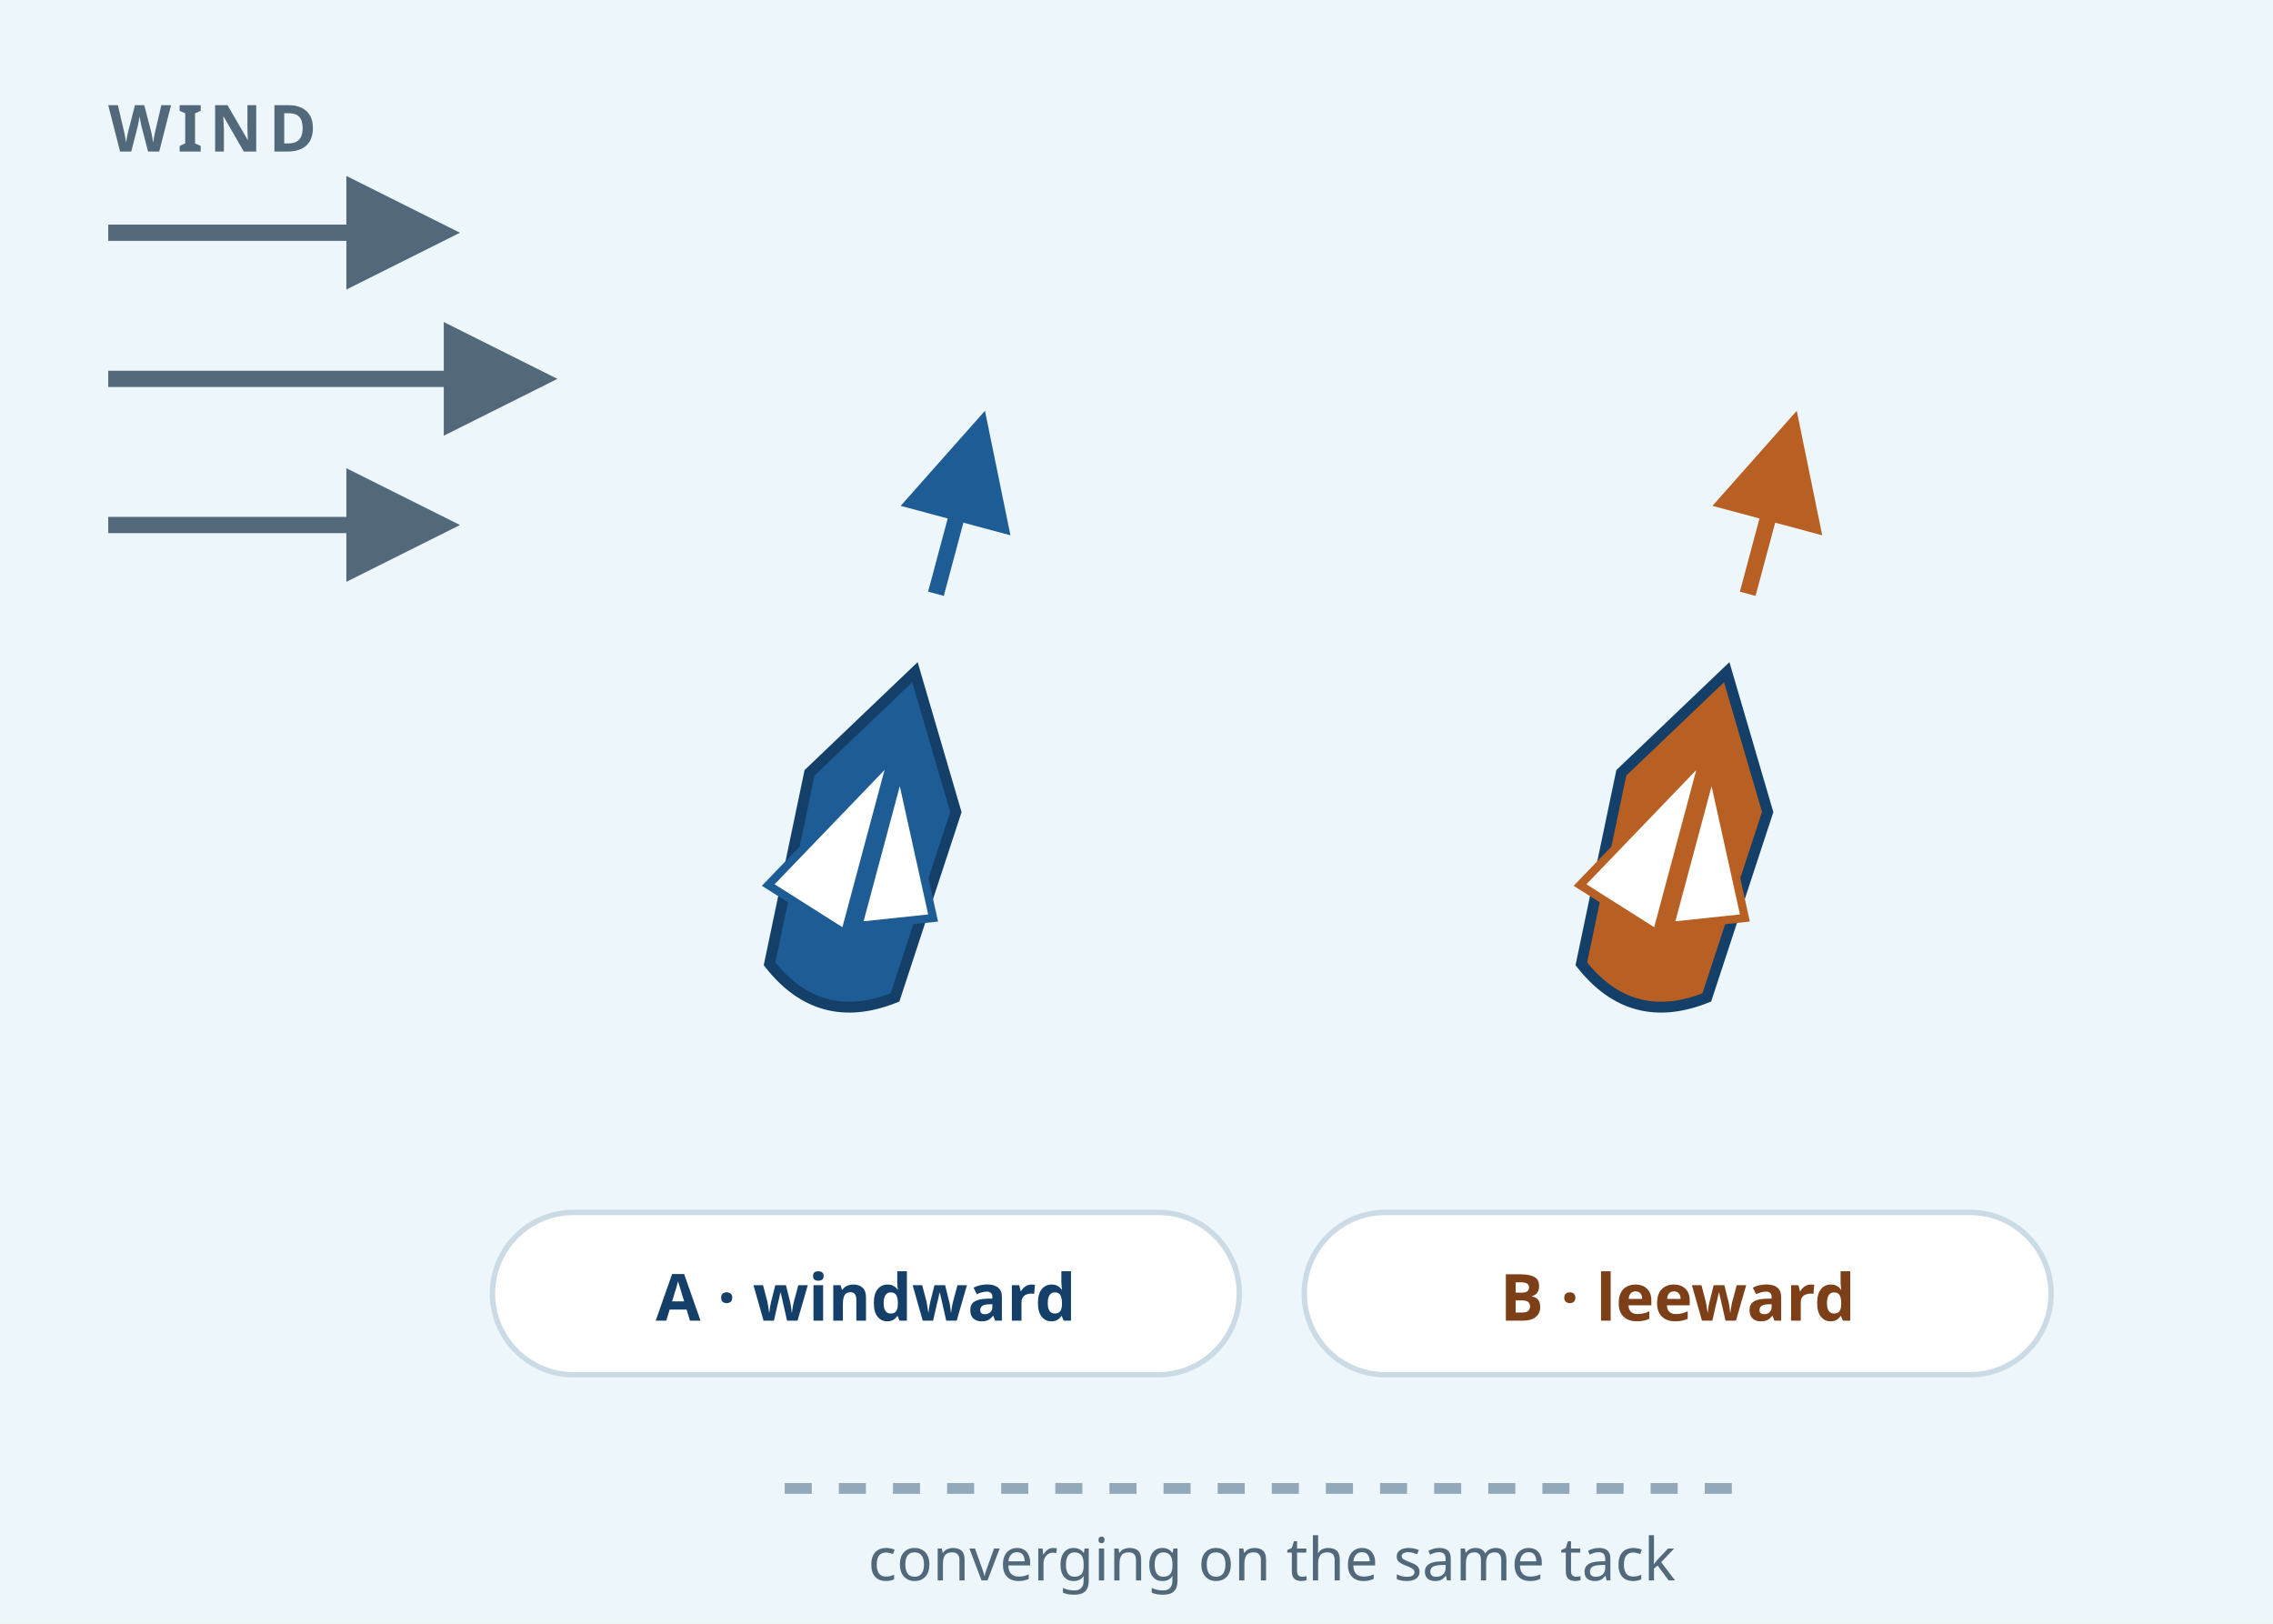
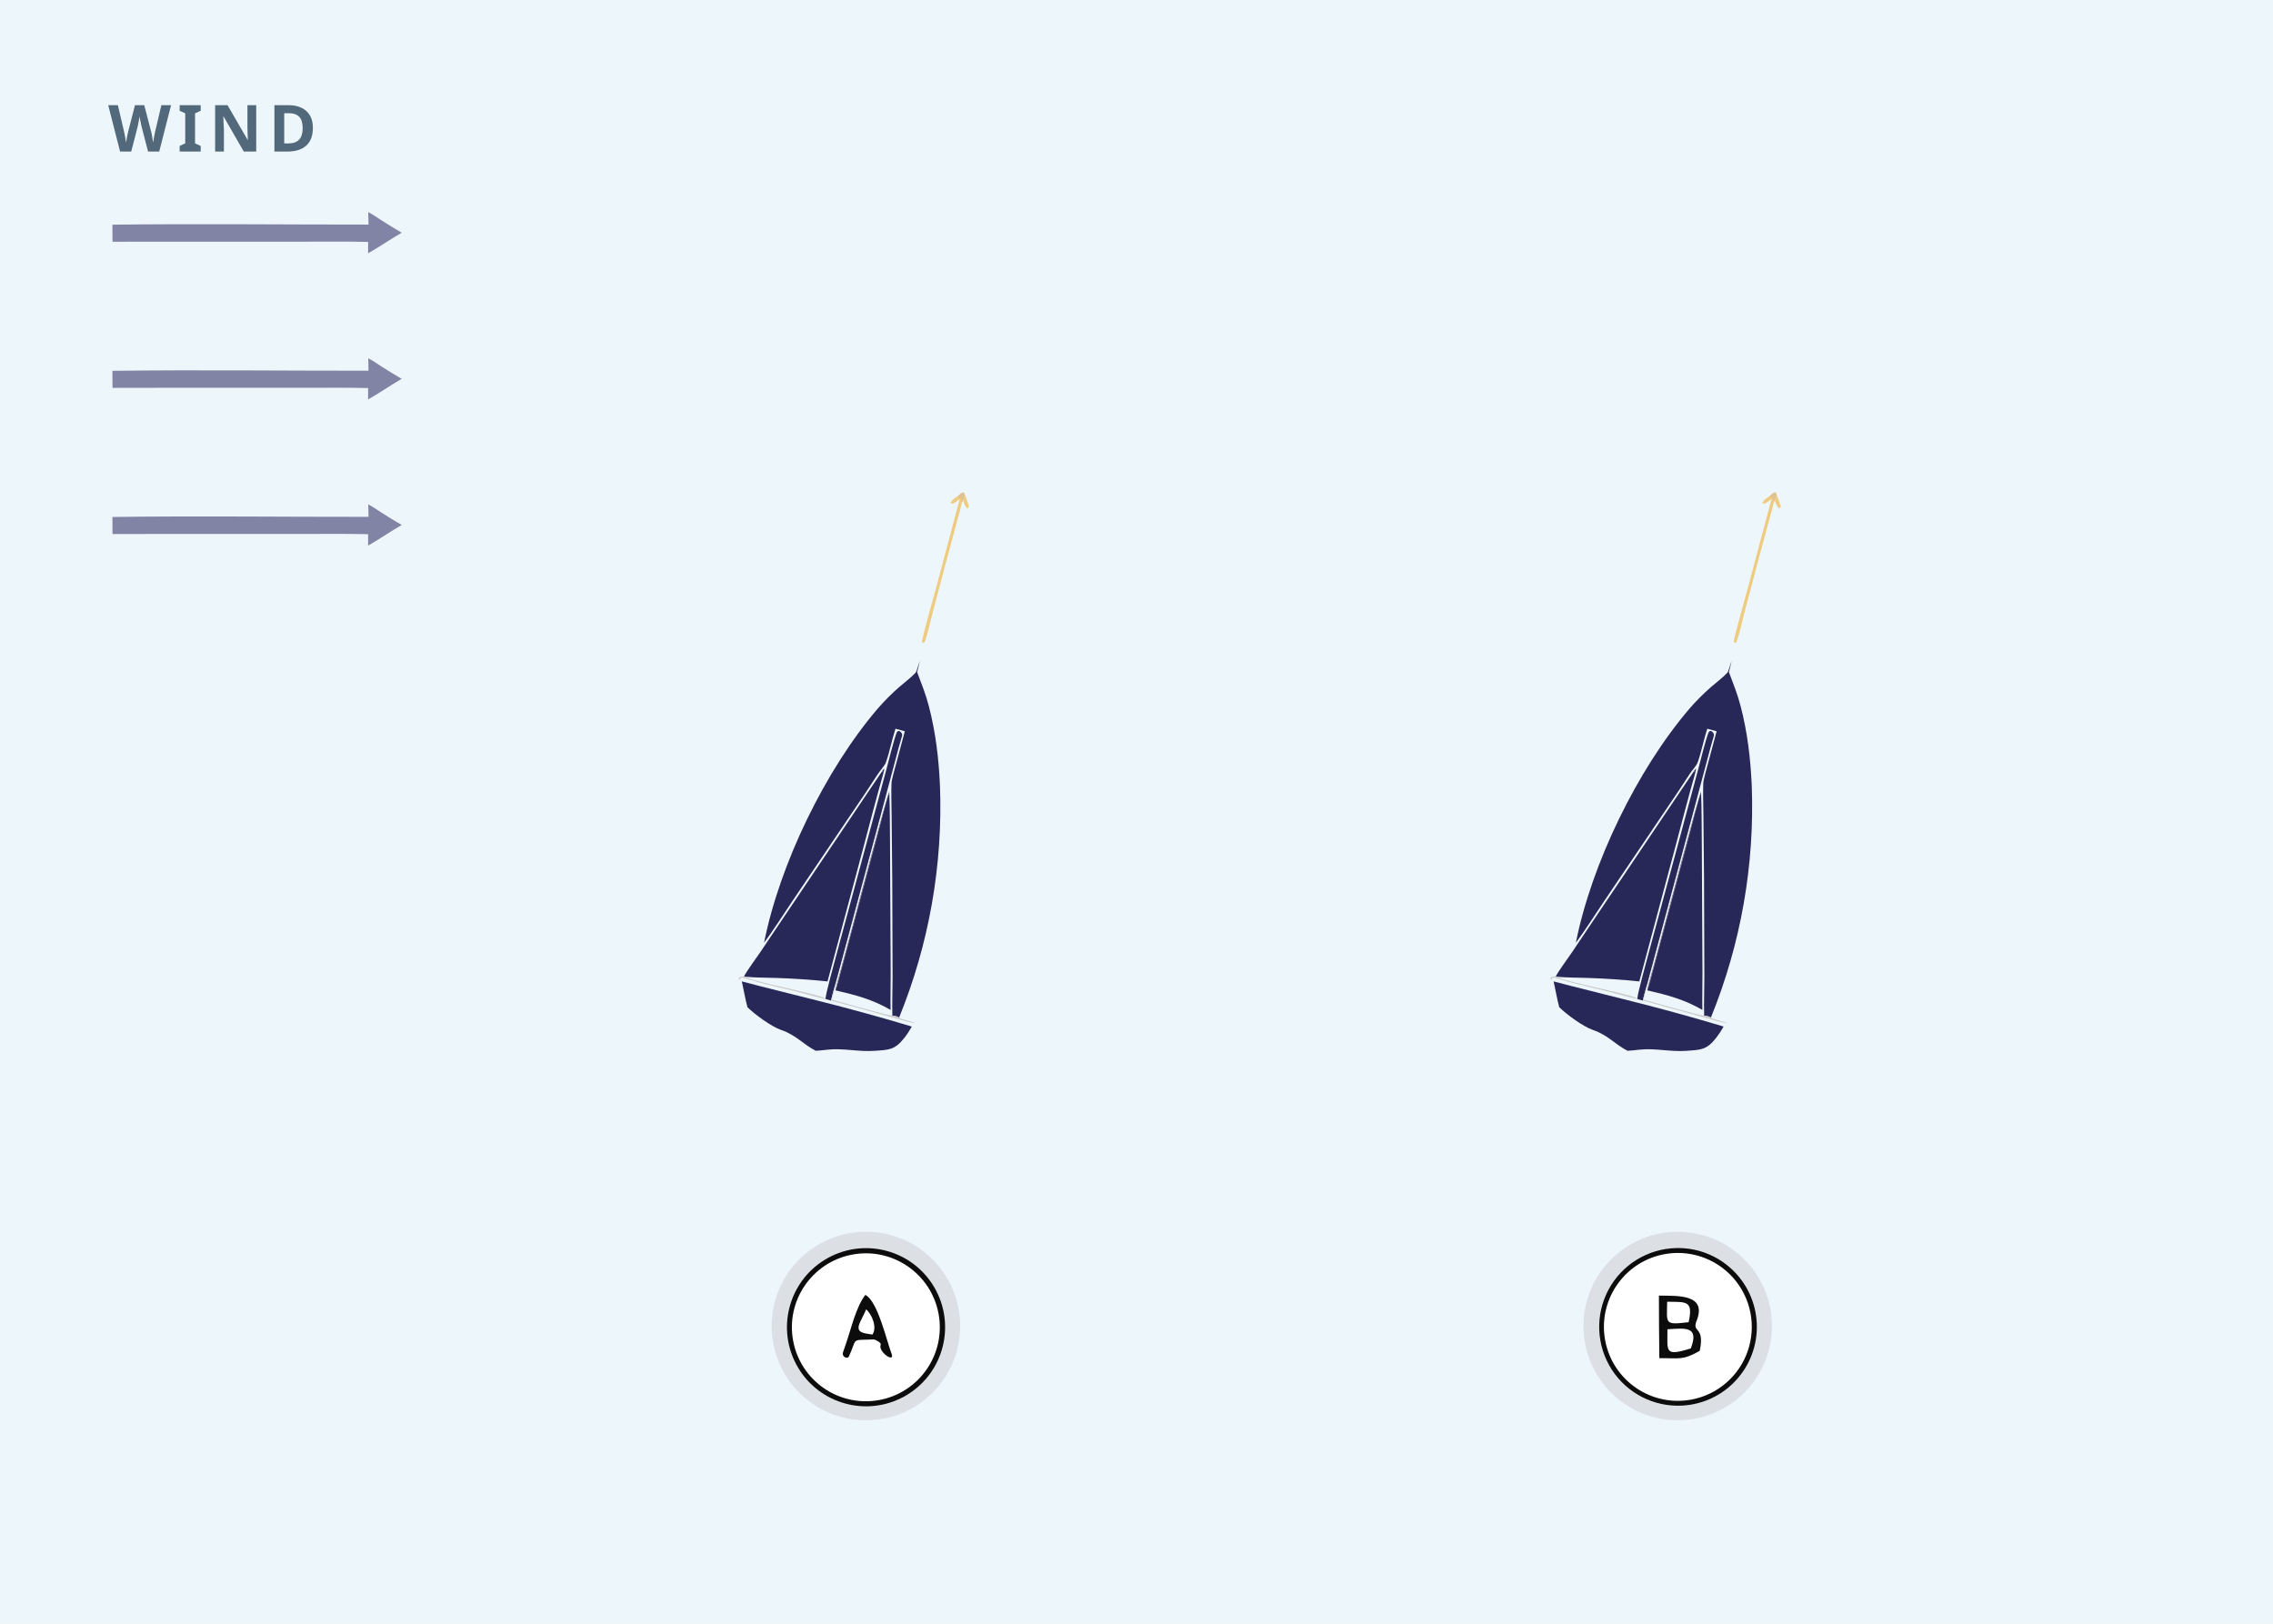
<svg xmlns="http://www.w3.org/2000/svg" viewBox="0 0 420 300" role="img" aria-label="Overhead diagram of two converging sailboats and a marked wind direction.">
  <defs>
-     <symbol id="sailboat" viewBox="-25 -42 50 84">
-       <path d="M0-35 14-12 12 24Q0 33-12 24L-14-12Z" fill="currentColor" stroke="#133f68" stroke-width="2" />
-       <path d="M0-24V21M0-19-16 10 0 15ZM2-17 15 8 2 13Z" fill="#fff" stroke="currentColor" stroke-width="1.5" />
+     <symbol id="sailboat-top" viewBox="102.68 117.56 202.11 438.78">
+       <path fill="#282858" d="M 205.536,121.563 C 205.866,125.931 205.897,129.768 205.927,134.128 C 213.341,144.426 220.906,154.597 227.196,165.634 C 241.627,190.957 252.018,217.056 260.798,244.763 C 285.818,325.695 293.305,411.03 282.762,495.084 C 279.975,494.261 278.019,494.549 275.307,495.036 C 271.516,482.567 268.338,468.138 264.896,455.364 L 237.456,354.334 L 218.795,287.279 C 216.024,277.364 212.384,265.485 210.17,255.59 C 209.369,252.011 209.616,238.005 209.612,233.802 L 209.62,198.525 L 199.259,198.511 C 198.606,211.044 199.671,223.626 198.675,235.995 C 198.399,239.414 195.131,245.587 193.834,249.456 C 188.341,266.395 182.617,283.258 176.662,300.041 L 140.37,405.302 C 135.07,420.601 128.853,440.736 122.946,455.306 C 117.341,369.487 138.505,259.895 175.379,182.761 C 180.091,173.084 185.455,163.738 191.433,154.788 C 194.876,149.724 201.74,140.642 204.31,135.62 L 204.629,134.984 C 205.304,133.563 205.274,124.285 205.536,121.563 Z" />
+       <path fill="#282858" d="M 197.29,245.871 L 199.135,247.042 C 198.59,274.733 198.994,303.689 198.983,331.473 L 199.012,477.636 C 180.998,480.519 163.091,484.037 145.324,488.183 C 136.016,490.328 122.548,493.972 113.507,495.437 L 111.539,495.516 C 112.91,489.269 119.16,473.039 121.501,466.511 C 126.388,452.526 131.188,438.512 135.9,424.468 L 197.29,245.871 Z" />
+       <path fill="#282858" d="M 209.702,484.614 C 209.215,480.545 209.534,466.995 209.542,462.39 L 209.584,417.807 C 209.573,402.839 209.016,267.413 210.307,265.377 L 210.67,266.513 C 216.121,283.966 220.727,301.878 225.687,319.513 L 261.828,451.729 C 265.242,464.316 268.244,477.081 271.865,489.58 C 250.385,483.745 231.773,483.88 209.702,484.614 Z" />
+       <path fill="#9b98ac" d="M 209.702,484.614 C 209.215,480.545 209.534,466.995 209.542,462.39 L 209.584,417.807 C 209.573,402.839 209.016,267.413 210.307,265.377 L 210.67,266.513 C 209.624,271.509 210.145,302.072 210.157,309.76 L 210.165,431.611 L 210.177,465.112 C 210.186,469.595 210.392,480.627 209.702,484.614 Z" />
+       <path fill="#282858" d="M 187.264,500.265 C 224.288,499.559 261.323,499.748 298.338,500.833 C 297.17,505.567 295.627,510.2 293.724,514.689 C 287.216,529.822 281.195,531.144 266.369,536.243 C 250.176,541.812 233.318,541.888 217.717,548.015 C 213.854,549.627 210.02,550.952 206.08,552.345 C 191.658,549.381 181.53,541.538 164.628,540.442 C 153.765,539.737 133.175,531.753 123.631,526.316 C 119.498,519.334 114.709,508.826 110.692,501.269 C 135.966,501.253 161.88,500.52 187.264,500.265 Z" />
+       <path fill="#282858" d="M 201.706,495.574 C 200.545,490.812 200.817,455.298 200.815,448.316 L 201.038,332.909 L 201.138,244.244 C 201.141,235.689 200.604,208.558 201.68,201.477 C 202.875,199.756 202.086,200.269 204.101,199.848 C 206.253,200.465 208.109,201.855 208.022,204.359 C 207.723,212.887 207.799,221.407 207.808,229.94 L 207.914,289.568 L 207.908,477.676 C 207.705,483.909 207.687,490.147 207.855,496.381 L 201.947,496.296 L 201.706,495.574 Z" />
+       <path fill="#cacaca" d="M 207.908,477.676 C 208.505,482.585 208.317,490.076 208.315,495.232 C 216.353,495.178 272.407,496.198 275.307,495.036 C 278.019,494.549 279.975,494.261 282.762,495.084 C 285.409,496.568 298.989,495.095 300.791,496.688 C 291.398,497.277 278.216,496.798 268.44,496.765 L 207.855,496.381 C 207.687,490.147 207.705,483.909 207.908,477.676 Z" />
+       <path fill="#cacaca" d="M 111.539,495.516 L 113.507,495.437 C 119.924,498.831 187.945,493.188 201.706,495.574 L 201.947,496.296 C 193.981,496.856 180.233,496.547 171.823,496.65 L 129.024,497.588 C 125.058,497.639 112.109,496.869 109.821,497.192 C 108.179,498.407 108.67,498.137 107.835,500.425 C 106.467,499.066 106.807,499.857 106.679,498.02 C 108.536,496.162 109.369,496.756 111.539,495.516 Z" />
+       <path fill="#353556" d="M 197.29,245.871 C 197.592,245.026 197.984,243.416 198.622,242.796 C 199.136,243.117 199.107,246.383 199.135,247.042 L 197.29,245.871 Z" />
    </symbol>
-     <marker id="wind-head" markerWidth="7" markerHeight="7" refX="6" refY="3.5" orient="auto">
-       <path d="M0 0 7 3.5 0 7Z" fill="#52697c" />
-     </marker>
-     <marker id="blue-head" markerWidth="7" markerHeight="7" refX="6" refY="3.5" orient="auto">
-       <path d="M0 0 7 3.5 0 7Z" fill="#1d5c94" />
-     </marker>
-     <marker id="amber-head" markerWidth="7" markerHeight="7" refX="6" refY="3.5" orient="auto">
-       <path d="M0 0 7 3.5 0 7Z" fill="#b85f24" />
-     </marker>
+     <symbol id="wind-arrow" viewBox="595.11 121.79 286.21 47.57">
+       <path fill="#8184a4" d="M 845.116,125.793 C 848.069,127.05 855.295,131.993 858.313,133.933 C 864.555,137.95 870.891,141.818 877.316,145.534 C 866.495,151.802 855.076,159.697 844.991,165.359 L 845.012,154.41 C 824.633,153.876 802.719,154.209 782.18,154.167 L 640.748,154.174 L 599.217,154.235 L 599.108,137.84 C 680.448,136.767 763.901,137.794 845.397,137.729 C 845.418,133.882 845.219,129.668 845.116,125.793 Z" />
+     </symbol>
+     <symbol id="heading-arrow" viewBox="938.18 280.25 188.96 29.76">
+       <path fill="#efcb81" d="M 1114.87,293.31 C 1112.33,291.311 1106.97,287.966 1107.08,284.591 L 1108.12,284.247 C 1112.3,285.261 1114.34,287.616 1117.62,290.456 C 1120.17,292.432 1126.26,294.772 1121.17,297.884 C 1119.39,297.649 1115.48,297.642 1114.6,297.194 C 1113.61,297.046 1112.7,296.897 1111.7,296.81 C 1104.49,297.257 1094.15,296.972 1086.76,296.992 C 1068.98,297.071 1051.2,297.045 1033.42,296.916 L 978.221,297.115 C 972.696,297.173 944.788,298.257 942.303,296.415 C 942.164,294.593 941.947,295.393 942.874,293.911 C 945.998,292.761 1000.83,293.508 1007.52,293.523 L 1114.87,293.31 Z" />
+       <path fill="#dec195" d="M 1117.62,290.456 C 1120.17,292.432 1126.26,294.772 1121.17,297.884 C 1119.39,297.649 1115.48,297.642 1114.6,297.194 C 1113.61,297.046 1112.7,296.897 1111.7,296.81 C 1112.66,295.66 1116.61,295.595 1116.62,294.301 C 1116.64,292.236 1114.76,292.522 1117.62,290.456 Z" />
+       <path fill="#efcb81" d="M 1114.6,297.194 C 1115.48,297.642 1119.39,297.649 1121.17,297.884 C 1119.66,299.005 1109.55,306.039 1109.21,306.002 C 1101.85,305.204 1113.92,297.857 1114.6,297.194 Z" />
+     </symbol>
+     <symbol id="label-a" viewBox="342.07 93.52 61.94 61.94">
+       <path fill="#dcdfe3" d="M 368.105,97.98 C 382.628,95.276 396.623,104.761 399.493,119.253 C 402.363,133.744 393.038,147.848 378.581,150.883 C 369.08,152.877 359.241,149.611 352.819,142.331 C 346.397,135.052 344.383,124.882 347.547,115.704 C 350.71,106.526 358.562,99.757 368.105,97.98 Z" />
+       <path fill="#0c0c0d" d="M 383.124,145.097 C 372.11,150.554 358.755,146.219 353.046,135.334 C 347.336,124.449 351.363,110.996 362.114,105.038 C 372.865,99.081 386.406,102.797 392.609,113.409 C 398.812,124.02 395.408,137.644 384.942,144.089 C 384.217,144.57 383.9,144.711 383.124,145.097 Z" />
+       <path fill="#ffffff" d="M 368.995,104.07 C 380.524,101.833 391.668,109.413 393.825,120.957 C 395.982,132.501 388.326,143.593 376.767,145.67 C 365.321,147.727 354.36,140.161 352.225,128.729 C 350.089,117.297 357.579,106.284 368.995,104.07 Z" />
+       <path fill="#0c0c0d" d="M 372.879,115.578 C 376.458,117.378 378.951,128.724 380.38,132.388 C 381.49,135.236 376.415,131.887 377.275,129.82 C 377.482,129.323 376.092,128.475 375.282,128.318 C 368.408,128.611 370.769,127.692 368.124,133.283 C 367.823,133.918 366.002,133.407 366.522,131.906 L 367.262,129.751 C 368.81,125.345 370.169,119.079 372.879,115.578 Z" />
+       <path fill="#ffffff" d="M 373.126,119.707 C 374.746,121.148 376.335,124.843 374.906,126.929 C 374.405,126.839 373.902,126.757 373.399,126.684 C 368.981,126.068 371.53,123.531 373.126,119.707 Z" />
+     </symbol>
+     <symbol id="label-b" viewBox="592.07 494.46 61.75 61.75">
+       <path fill="#dcdfe3" d="M 623.205,498.457 C 637.957,498.599 649.836,510.607 649.82,525.36 C 649.803,540.113 637.896,552.094 623.144,552.203 C 608.214,552.312 596.057,540.23 596.074,525.299 C 596.091,510.368 608.275,498.314 623.205,498.457 Z" />
+       <path fill="#0c0c0d" d="M 622.53,503.088 C 634.789,502.81 645.01,512.407 645.505,524.659 C 646.001,536.911 636.589,547.302 624.348,548.015 C 616.233,548.489 608.494,544.545 604.108,537.701 C 599.722,530.857 599.371,522.179 603.19,515.003 C 607.009,507.827 614.404,503.272 622.53,503.088 Z" />
+       <path fill="#ffffff" d="M 618.656,504.932 C 626.095,503.369 633.8,505.93 638.823,511.635 C 643.846,517.34 645.411,525.307 642.918,532.489 C 640.426,539.67 634.262,544.955 626.784,546.321 C 615.433,548.395 604.522,540.961 602.298,529.638 C 600.074,518.314 607.363,507.305 618.656,504.932 Z" />
+       <path fill="#0c0c0d" d="M 617.591,516.643 C 622.631,516.773 631.457,516.036 628.338,523.851 C 626.904,527.445 630.76,525.121 629.235,532.406 C 624.347,535.163 623.5,534.46 617.711,534.49 C 617.635,528.541 617.595,522.592 617.591,516.643 Z" />
+       <path fill="#ffffff" d="M 620.024,526.255 C 624.882,525.988 629.218,525.164 626.681,531.722 C 619.088,534.056 620.041,532.636 620.024,526.255 Z" />
+       <path fill="#ffffff" d="M 619.939,518.403 C 625.572,518.454 627.401,518.087 626.066,524.234 C 619.081,525.043 619.864,524.75 619.939,518.403 Z" />
+     </symbol>
  </defs>
  <rect width="420" height="300" fill="#edf6fa" />
  <text x="20" y="28" font-family="sans-serif" font-size="12" font-weight="700" letter-spacing="1.2" fill="#52697c">WIND</text>
-   <g stroke="#52697c" stroke-width="3" marker-end="url(#wind-head)">
-     <path d="M20 43H82" />
-     <path d="M20 70H100" />
-     <path d="M20 97H82" />
+   <g transform="translate(20 43)">
+     <use href="#wind-arrow" x="0" y="-4.57" width="55" height="9.14" />
  </g>
-   <g transform="translate(160 158) rotate(15)" color="#1d5c94">
-     <use href="#sailboat" x="-25" y="-42" width="50" height="84" />
-     <path d="M0-50V-82" stroke="#1d5c94" stroke-width="3" marker-end="url(#blue-head)" />
+   <g transform="translate(20 70)">
+     <use href="#wind-arrow" x="0" y="-4.57" width="55" height="9.14" />
  </g>
-   <g transform="translate(310 158) rotate(15)" color="#b85f24">
-     <use href="#sailboat" x="-25" y="-42" width="50" height="84" />
-     <path d="M0-50V-82" stroke="#b85f24" stroke-width="3" marker-end="url(#amber-head)" />
+   <g transform="translate(20 97)">
+     <use href="#wind-arrow" x="0" y="-4.57" width="55" height="9.14" />
  </g>
-   <rect x="91" y="224" width="138" height="30" rx="15" fill="#fff" stroke="#cbdbe6" />
-   <text x="160" y="244" text-anchor="middle" font-family="sans-serif" font-size="12" font-weight="600" fill="#133f68">A · windward</text>
-   <rect x="241" y="224" width="138" height="30" rx="15" fill="#fff" stroke="#cbdbe6" />
-   <text x="310" y="244" text-anchor="middle" font-family="sans-serif" font-size="12" font-weight="600" fill="#7c3f18">B · leeward</text>
-   <path d="M145 275H325" stroke="#91a9ba" stroke-width="2" stroke-dasharray="5 5" />
-   <text x="235" y="292" text-anchor="middle" font-family="sans-serif" font-size="11" fill="#52697c">converging on the same tack</text>
+   <g transform="rotate(15 160 158)">
+     <use href="#sailboat-top" x="142.5" y="120" width="35.01" height="76" />
+   </g>
+   <g transform="translate(170.35 119.36) rotate(285)">
+     <use href="#heading-arrow" x="0" y="-2.36" width="30" height="4.73" />
+   </g>
+   <use href="#label-a" x="140" y="225" width="40" height="40" />
+   <g transform="rotate(15 310 158)">
+     <use href="#sailboat-top" x="292.5" y="120" width="35.01" height="76" />
+   </g>
+   <g transform="translate(320.35 119.36) rotate(285)">
+     <use href="#heading-arrow" x="0" y="-2.36" width="30" height="4.73" />
+   </g>
+   <use href="#label-b" x="290" y="225" width="40" height="40" />
</svg>
